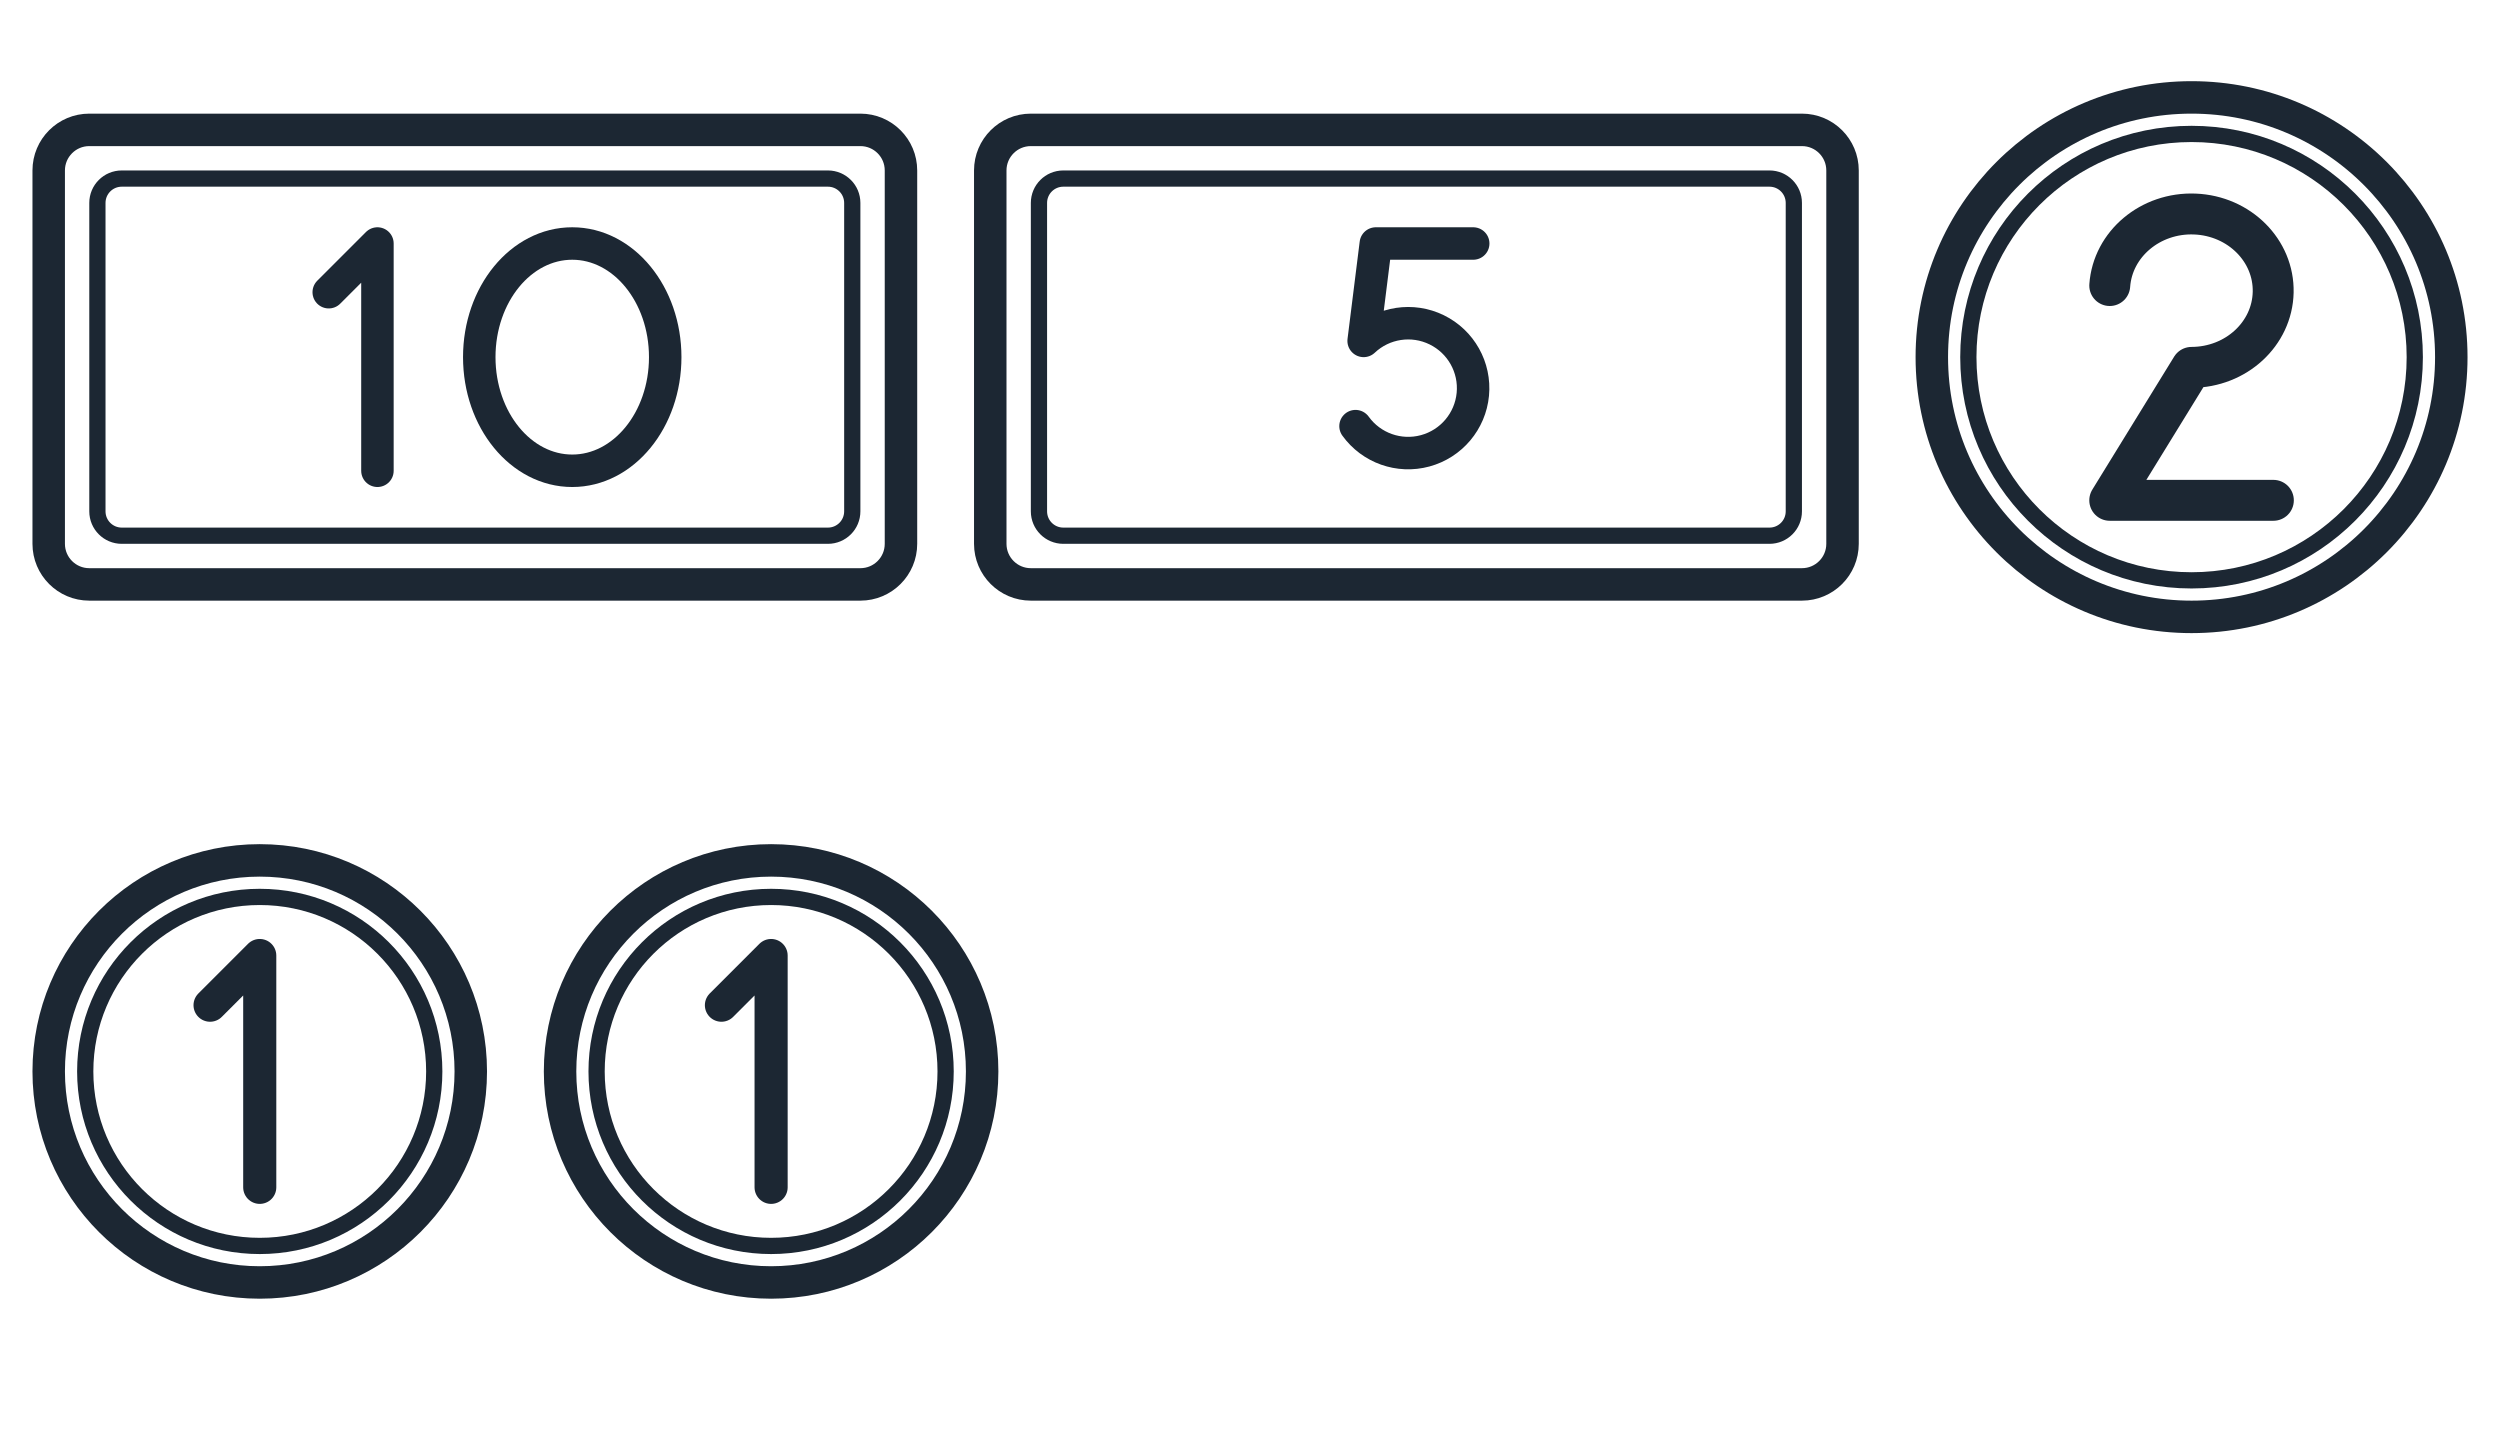
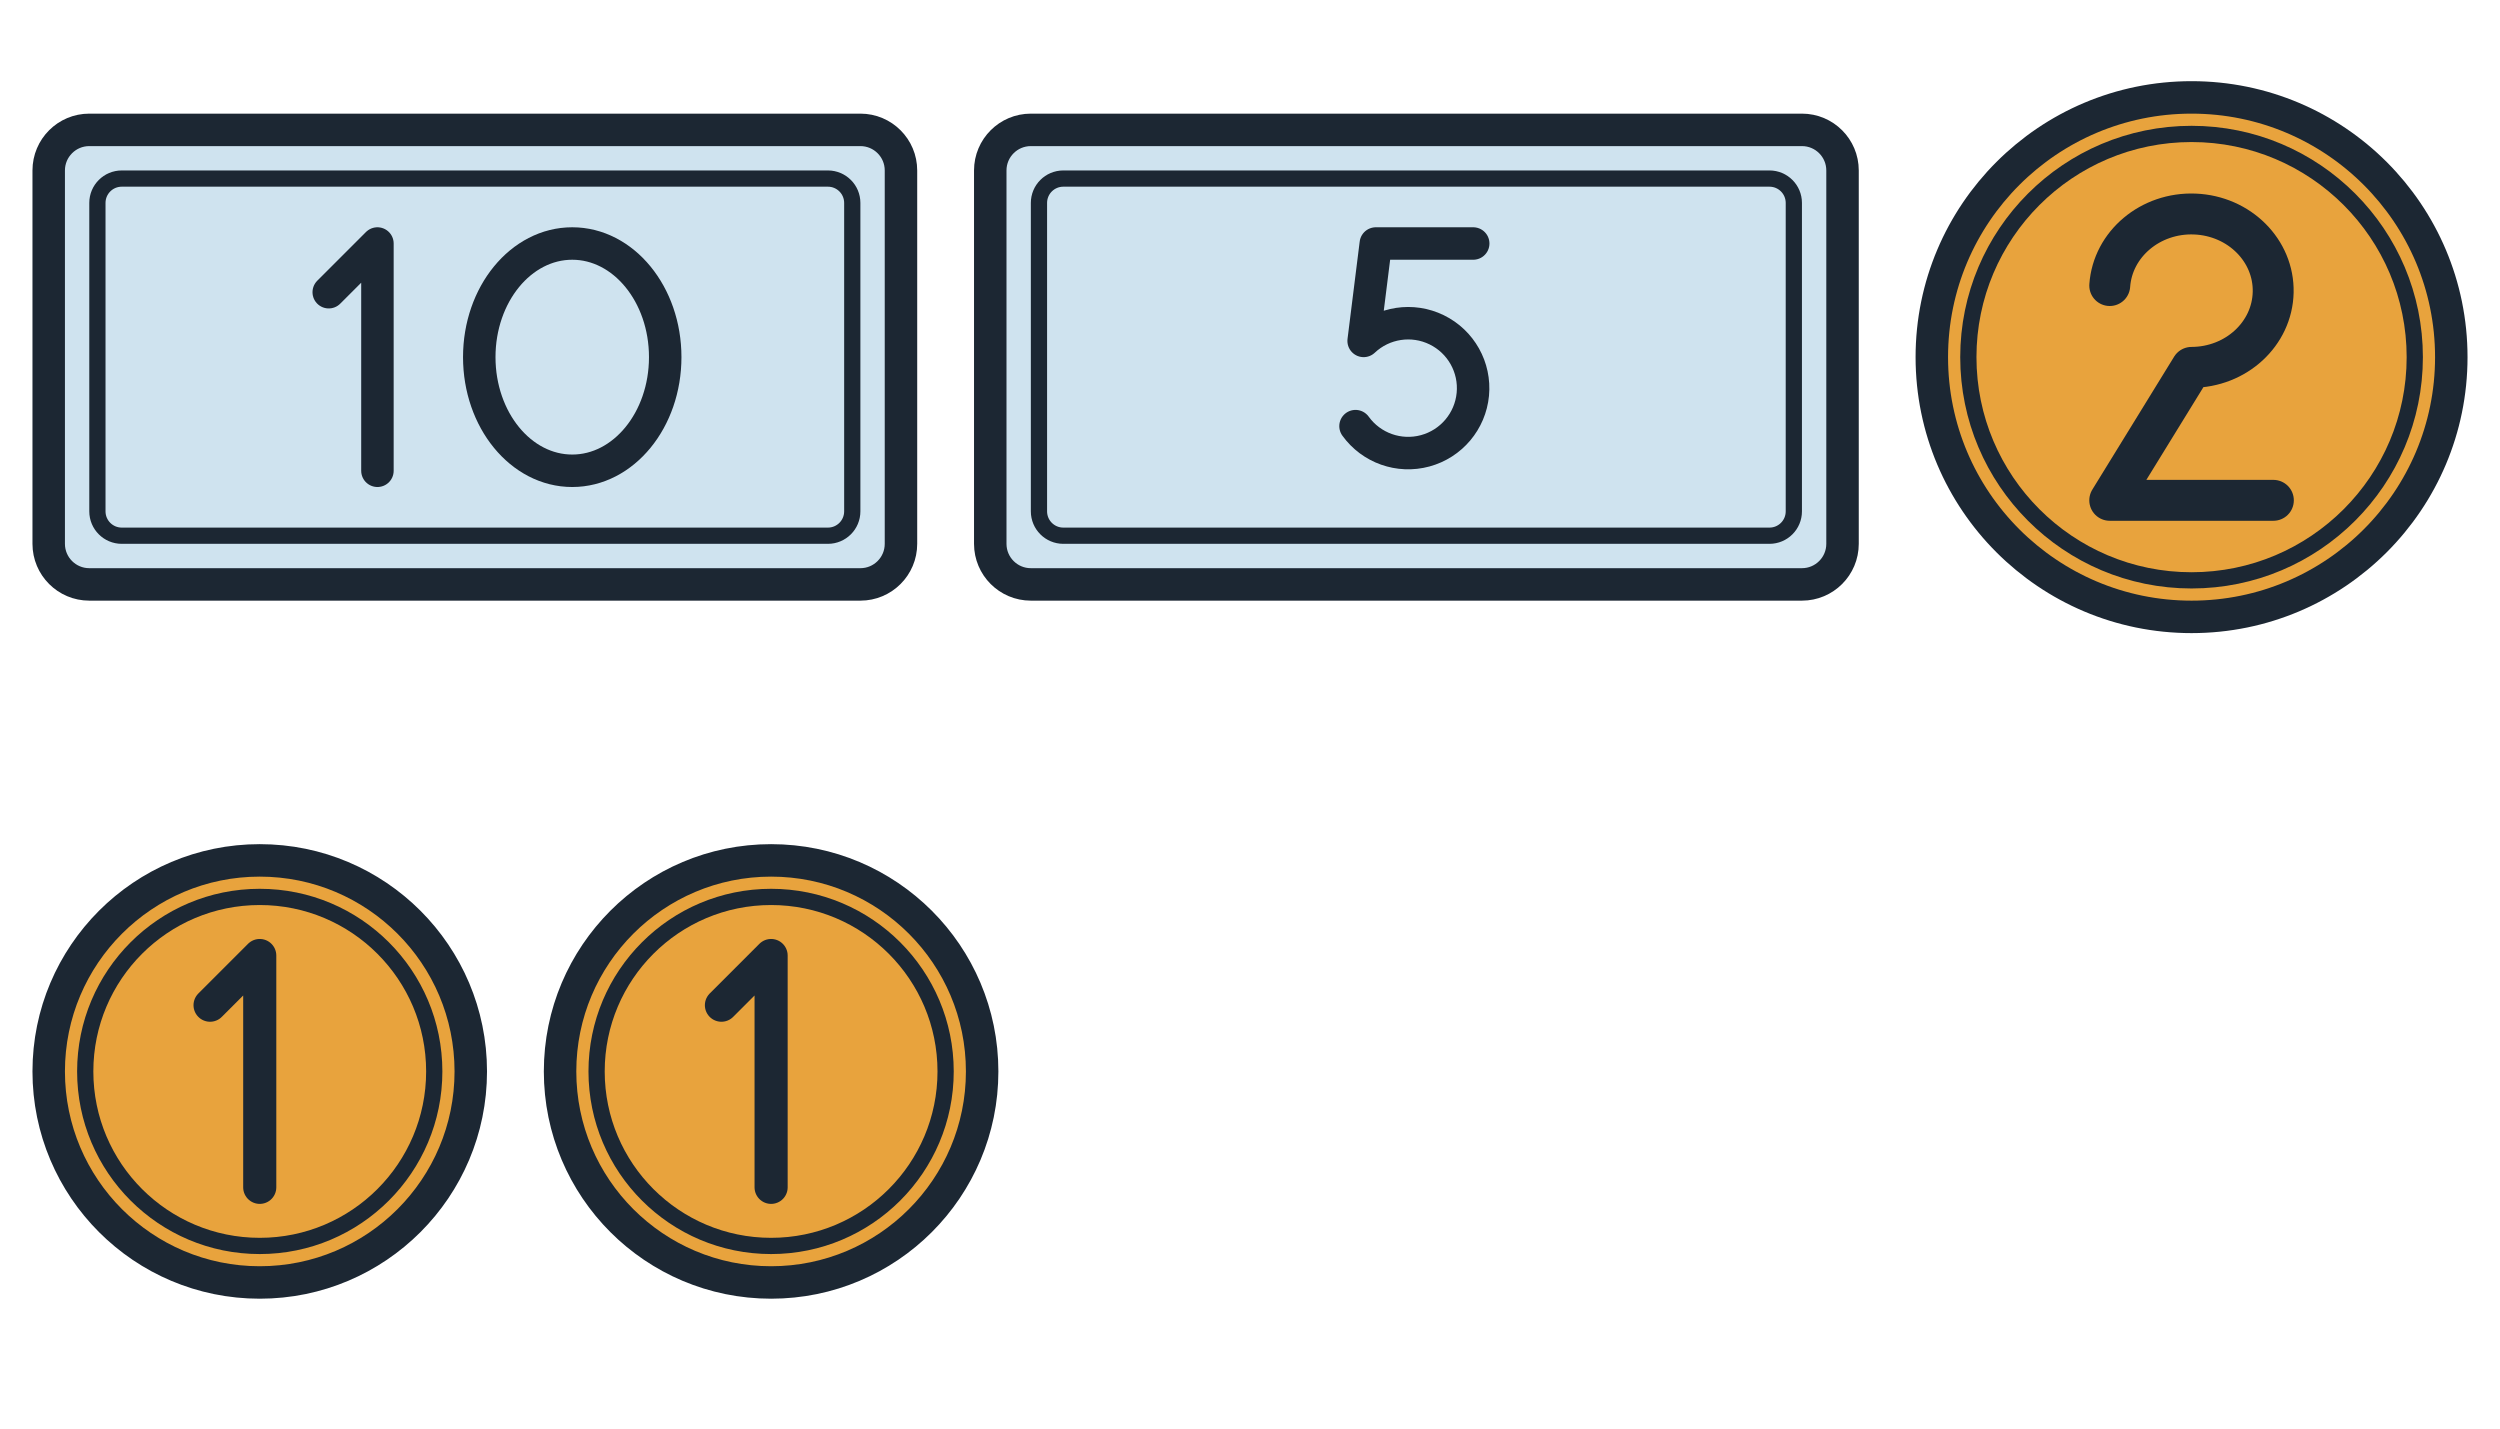
<svg xmlns="http://www.w3.org/2000/svg" xmlns:xlink="http://www.w3.org/1999/xlink" viewBox="0 0 616 352" width="308" height="176" role="img" fill="none" stroke="#1c2733" stroke-width="8" stroke-linecap="round" stroke-linejoin="round">
  <defs>
    <path id="g0" d="M20 2 A18 22 0 0 1 20 58 A18 22 0 0 1 20 2 Z" />
    <path id="g1" d="M8 14 L20 2 L20 58" />
    <path id="g2" d="M4 16 A16 15 0 1 1 20 32 L4 58 L36 58" />
    <path id="g5" d="M34 2 L10 2 L7 26 A16 16 0 1 1 5 47" />
  </defs>
-   <rect x="12" y="32" width="210" height="112" rx="10" />
+   <rect x="12" y="32" width="210" height="112" rx="10" fill="#cfe3ef" />
  <rect x="24" y="44" width="186" height="88" rx="6" stroke-width="4" />
  <use xlink:href="#g1" transform="translate(93 88) scale(1) translate(-20 -30)" />
  <use xlink:href="#g0" transform="translate(141 88) scale(1) translate(-20 -30)" />
-   <rect x="244" y="32" width="210" height="112" rx="10" />
+   <rect x="244" y="32" width="210" height="112" rx="10" fill="#cfe3ef" />
  <rect x="256" y="44" width="186" height="88" rx="6" stroke-width="4" />
  <use xlink:href="#g5" transform="translate(349 88) scale(1) translate(-20 -30)" />
-   <circle cx="540" cy="88" r="64" />
+   <circle cx="540" cy="88" r="64" fill="#e8a33d" />
  <circle cx="540" cy="88" r="55" stroke-width="4" />
  <use xlink:href="#g2" transform="translate(540 88) scale(1.26) translate(-20 -30)" />
-   <circle cx="64" cy="264" r="52" />
+   <circle cx="64" cy="264" r="52" fill="#e8a33d" />
  <circle cx="64" cy="264" r="43" stroke-width="4" />
  <use xlink:href="#g1" transform="translate(64 264) scale(1.02) translate(-20 -30)" />
-   <circle cx="190" cy="264" r="52" />
+   <circle cx="190" cy="264" r="52" fill="#e8a33d" />
  <circle cx="190" cy="264" r="43" stroke-width="4" />
  <use xlink:href="#g1" transform="translate(190 264) scale(1.02) translate(-20 -30)" />
</svg>
